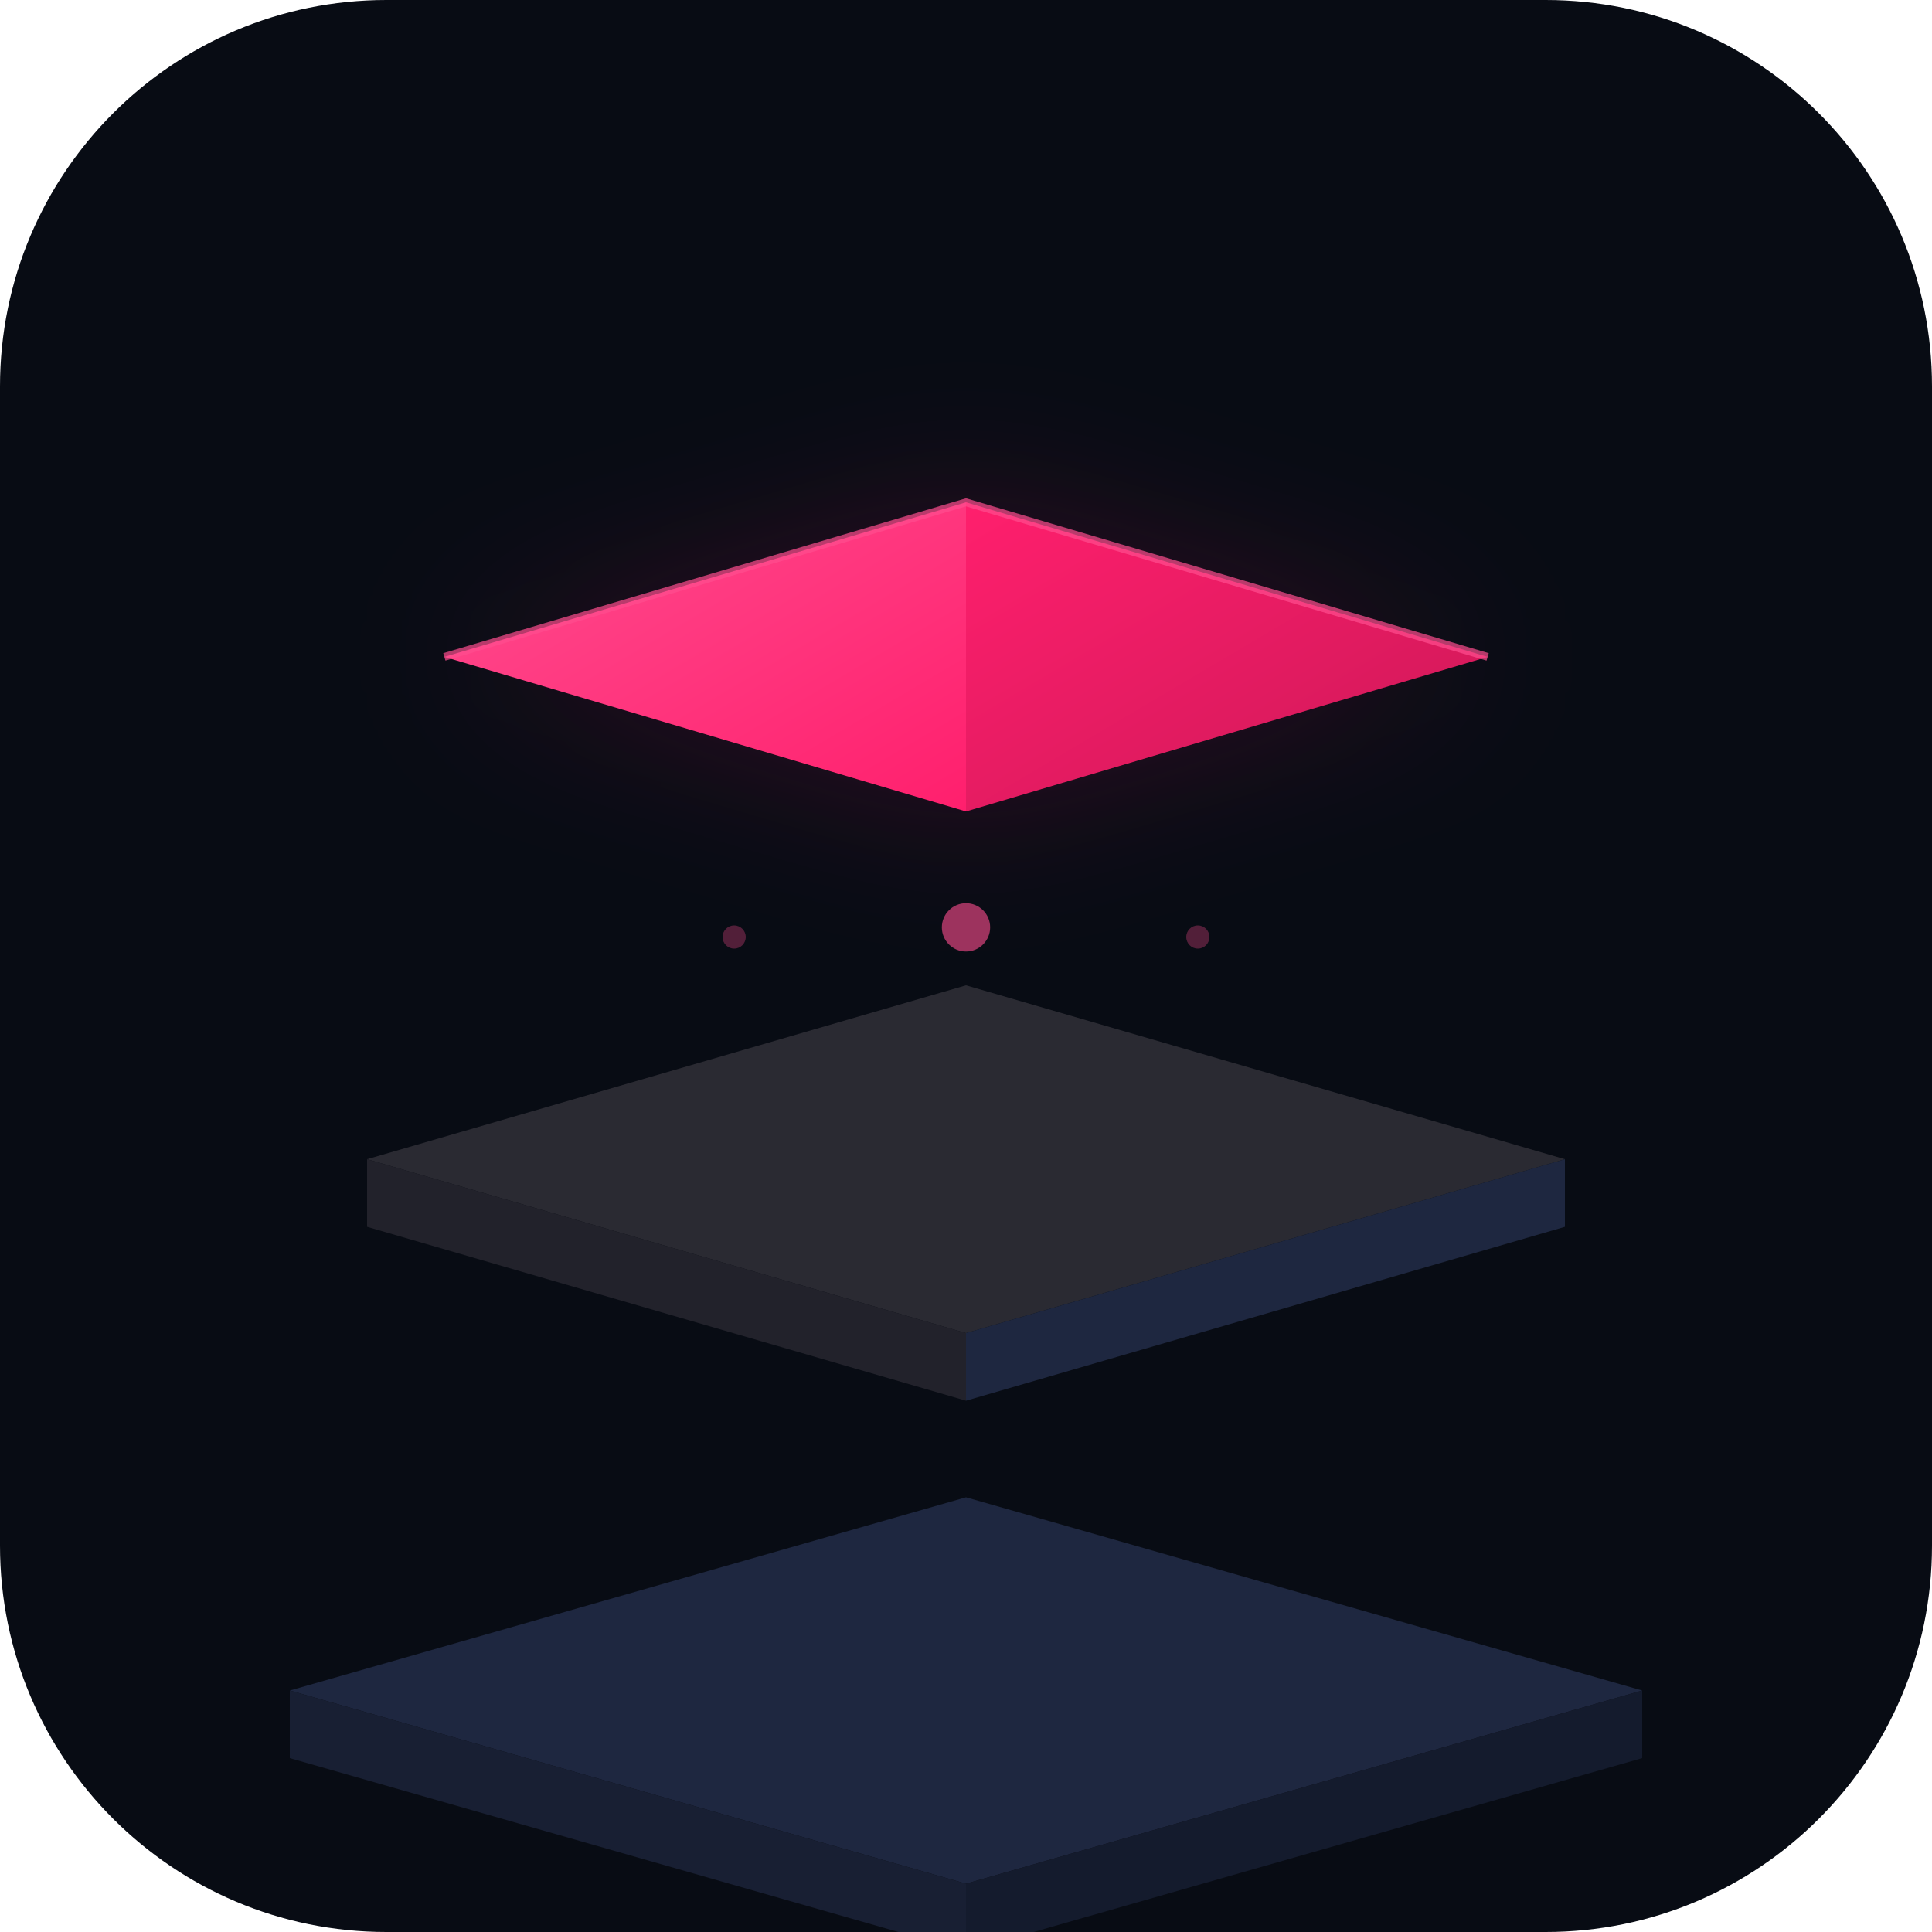
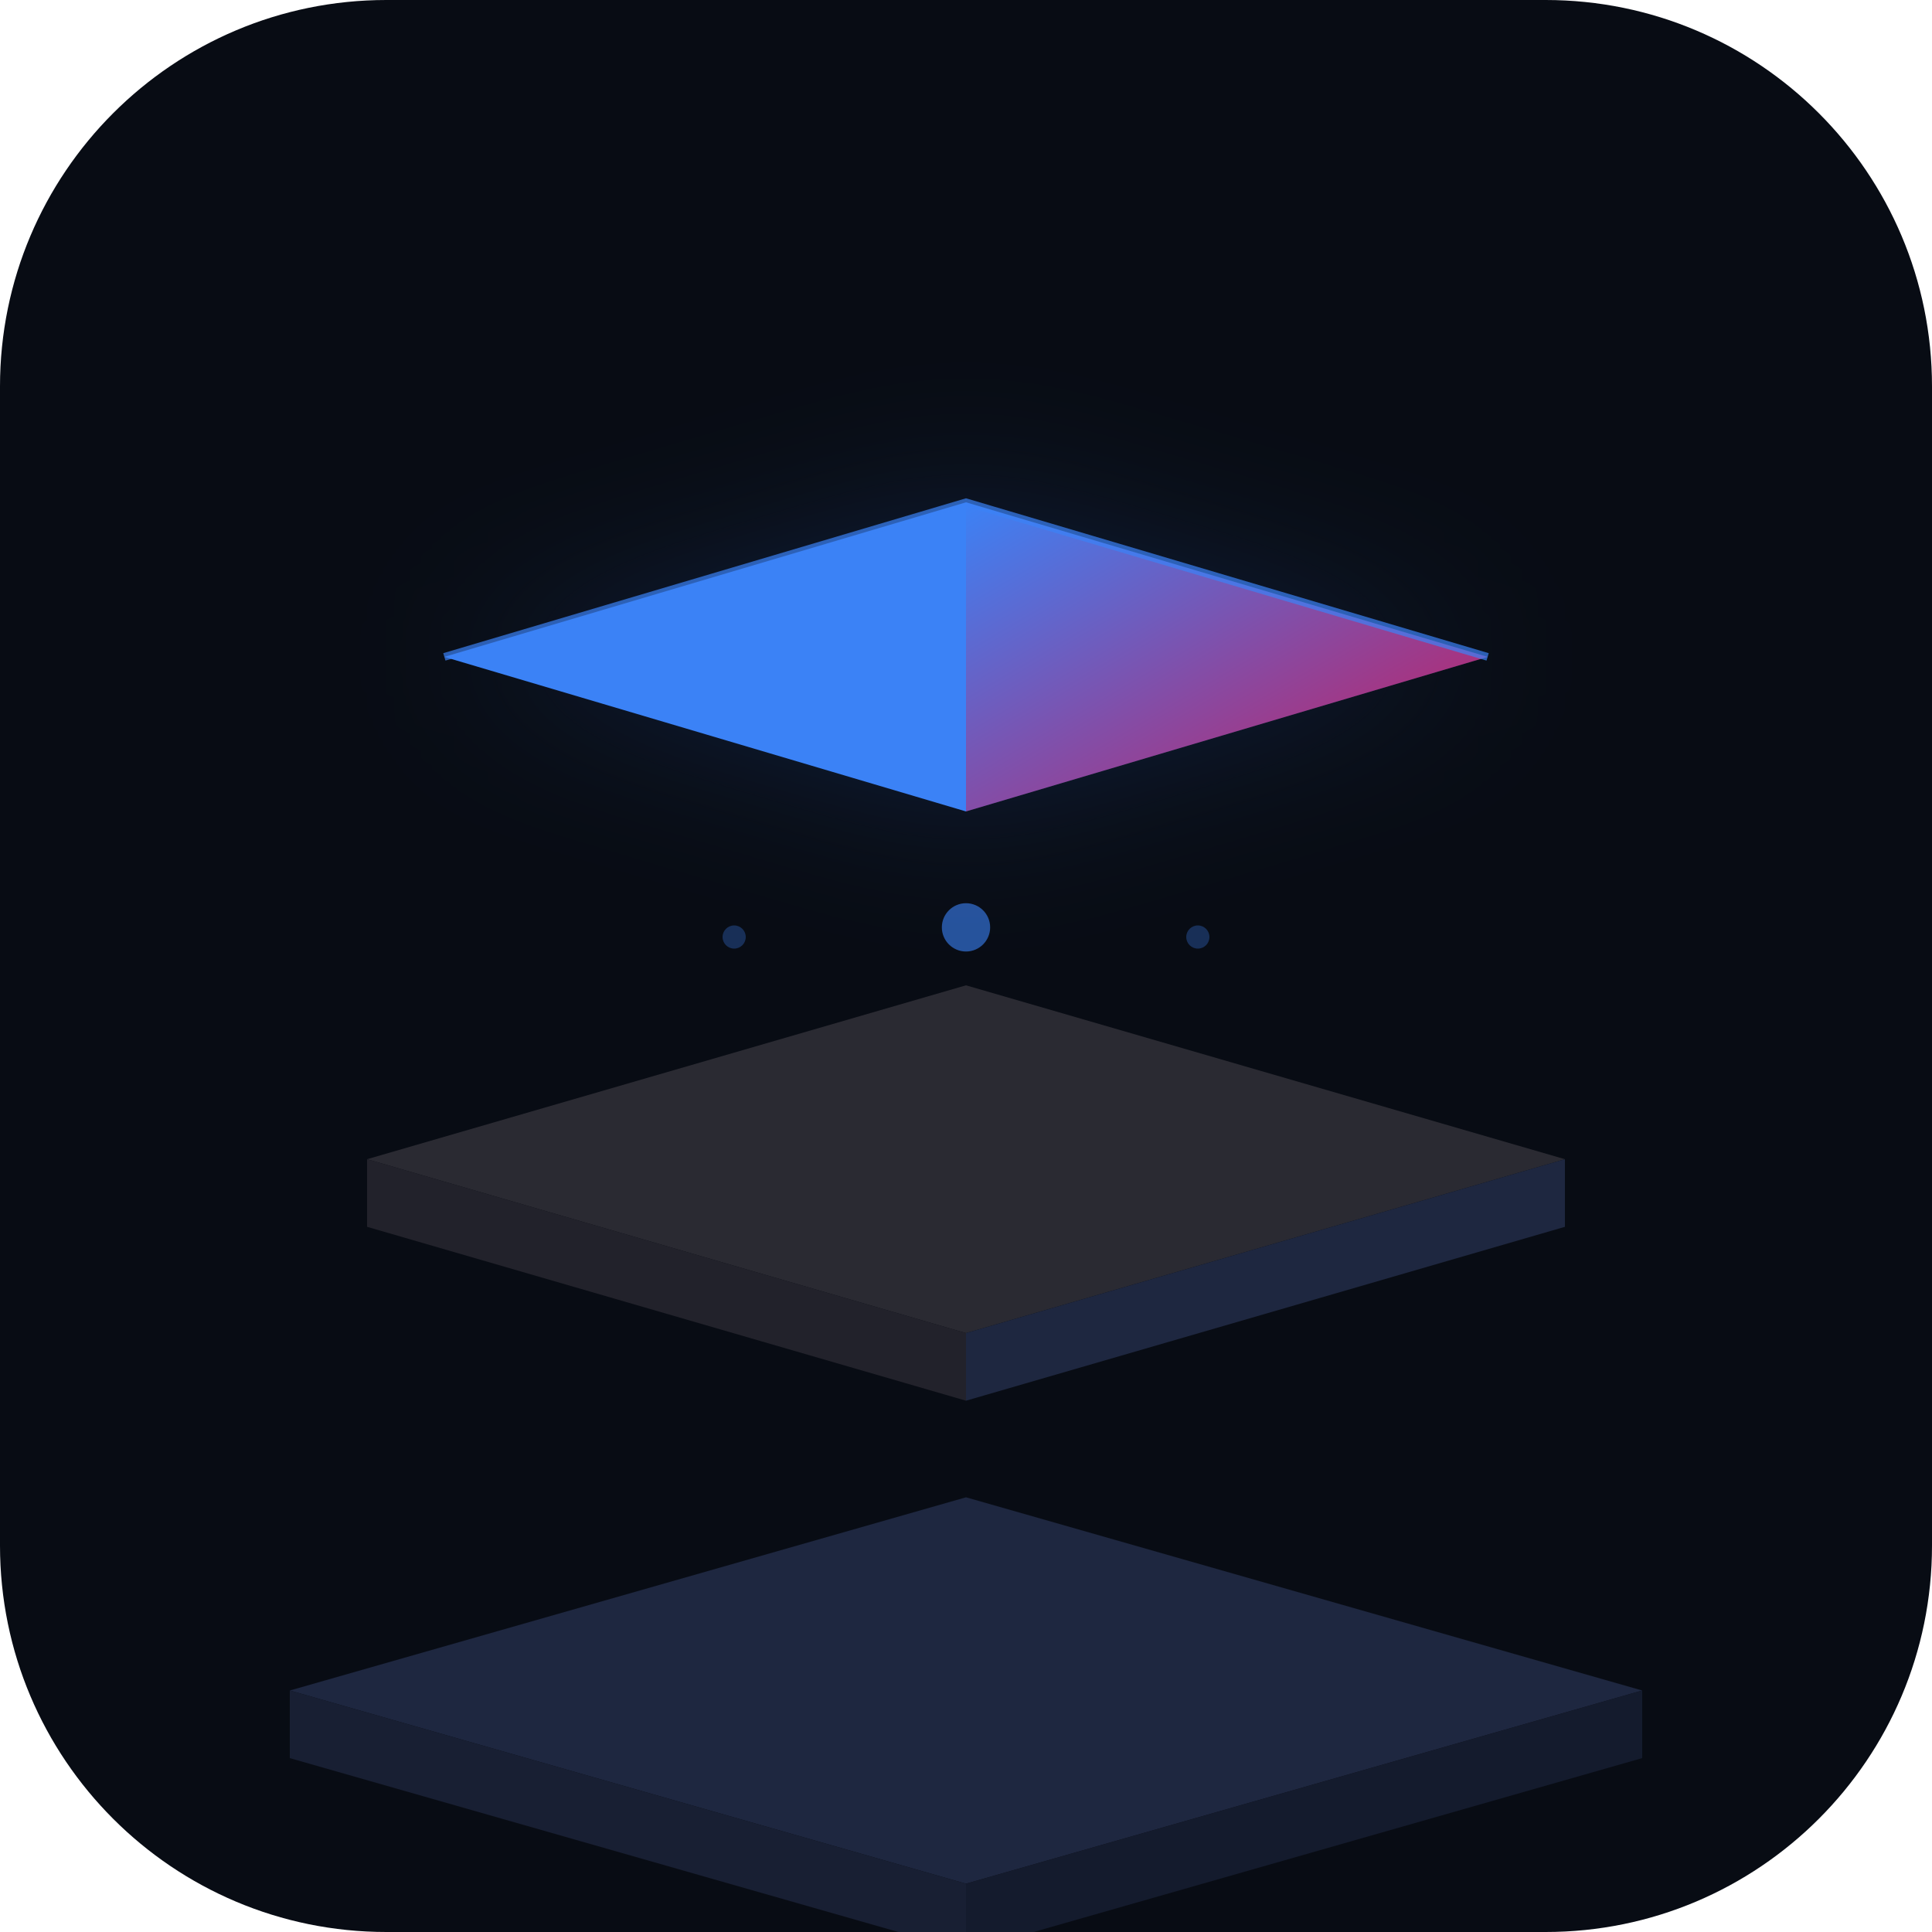
<svg xmlns="http://www.w3.org/2000/svg" viewBox="0 0 200 200" width="200" height="200" role="img" aria-labelledby="fav-title">
  <defs>
    <linearGradient id="gold-top" x1="0%" y1="0%" x2="100%" y2="100%">
-       <stop offset="0%" stop-color="#FF4D8F" />
-       <stop offset="100%" stop-color="#FF1F6D" />
+       <stop offset="0%" stop-color="#3B82F6" />
+       <stop offset="100%" stop-color="#3B82F6" />
    </linearGradient>
    <linearGradient id="gold-top-right" x1="0%" y1="0%" x2="100%" y2="100%">
-       <stop offset="0%" stop-color="#FF1F6D" />
+       <stop offset="0%" stop-color="#3B82F6" />
      <stop offset="100%" stop-color="#CC1857" />
    </linearGradient>
    <filter id="gold-glow" x="-50%" y="-50%" width="200%" height="200%">
      <feGaussianBlur stdDeviation="8" result="blur" />
      <feComposite in="SourceGraphic" in2="blur" operator="over" />
    </filter>
  </defs>
  <rect width="200" height="200" rx="40" fill="#080C14" />
  <g transform="translate(0, 10)">
    <path d="M30,165 L100,185 L170,165 L100,145Z" fill="#1E2740" />
    <path d="M100,185 L170,165 L170,172 L100,192Z" fill="#141B2D" />
    <path d="M30,165 L100,185 L100,192 L30,172Z" fill="#181F33" />
    <path d="M38,110 L100,128 L162,110 L100,92Z" fill="#2A2A32" />
    <path d="M100,128 L162,110 L162,117 L100,135Z" fill="#1E2740" />
    <path d="M38,110 L100,128 L100,135 L38,117Z" fill="#22222B" />
-     <path d="M46,58 L100,74 L154,58 L100,42Z" fill="#FF1F6D" opacity="0.15" filter="url(#gold-glow)" />
+     <path d="M46,58 L100,74 L154,58 L100,42Z" fill="#3B82F6" opacity="0.15" filter="url(#gold-glow)" />
    <path d="M46,58 L100,74 L100,42Z" fill="url(#gold-top)" />
    <path d="M100,74 L154,58 L100,42Z" fill="url(#gold-top-right)" />
-     <path d="M46,58 L100,42 L154,58" fill="none" stroke="#FF4D8F" stroke-width="0.8" opacity="0.7" />
-     <circle cx="100" cy="86" r="2.5" fill="#FF4D8F" opacity="0.6" />
-     <circle cx="76" cy="87" r="1.2" fill="#FF4D8F" opacity="0.3" />
-     <circle cx="124" cy="87" r="1.2" fill="#FF4D8F" opacity="0.3" />
+     <path d="M46,58 L100,42 L154,58" fill="none" stroke="#3B82F6" stroke-width="0.8" opacity="0.7" />
+     <circle cx="100" cy="86" r="2.5" fill="#3B82F6" opacity="0.6" />
+     <circle cx="76" cy="87" r="1.2" fill="#3B82F6" opacity="0.3" />
+     <circle cx="124" cy="87" r="1.2" fill="#3B82F6" opacity="0.3" />
  </g>
</svg>
